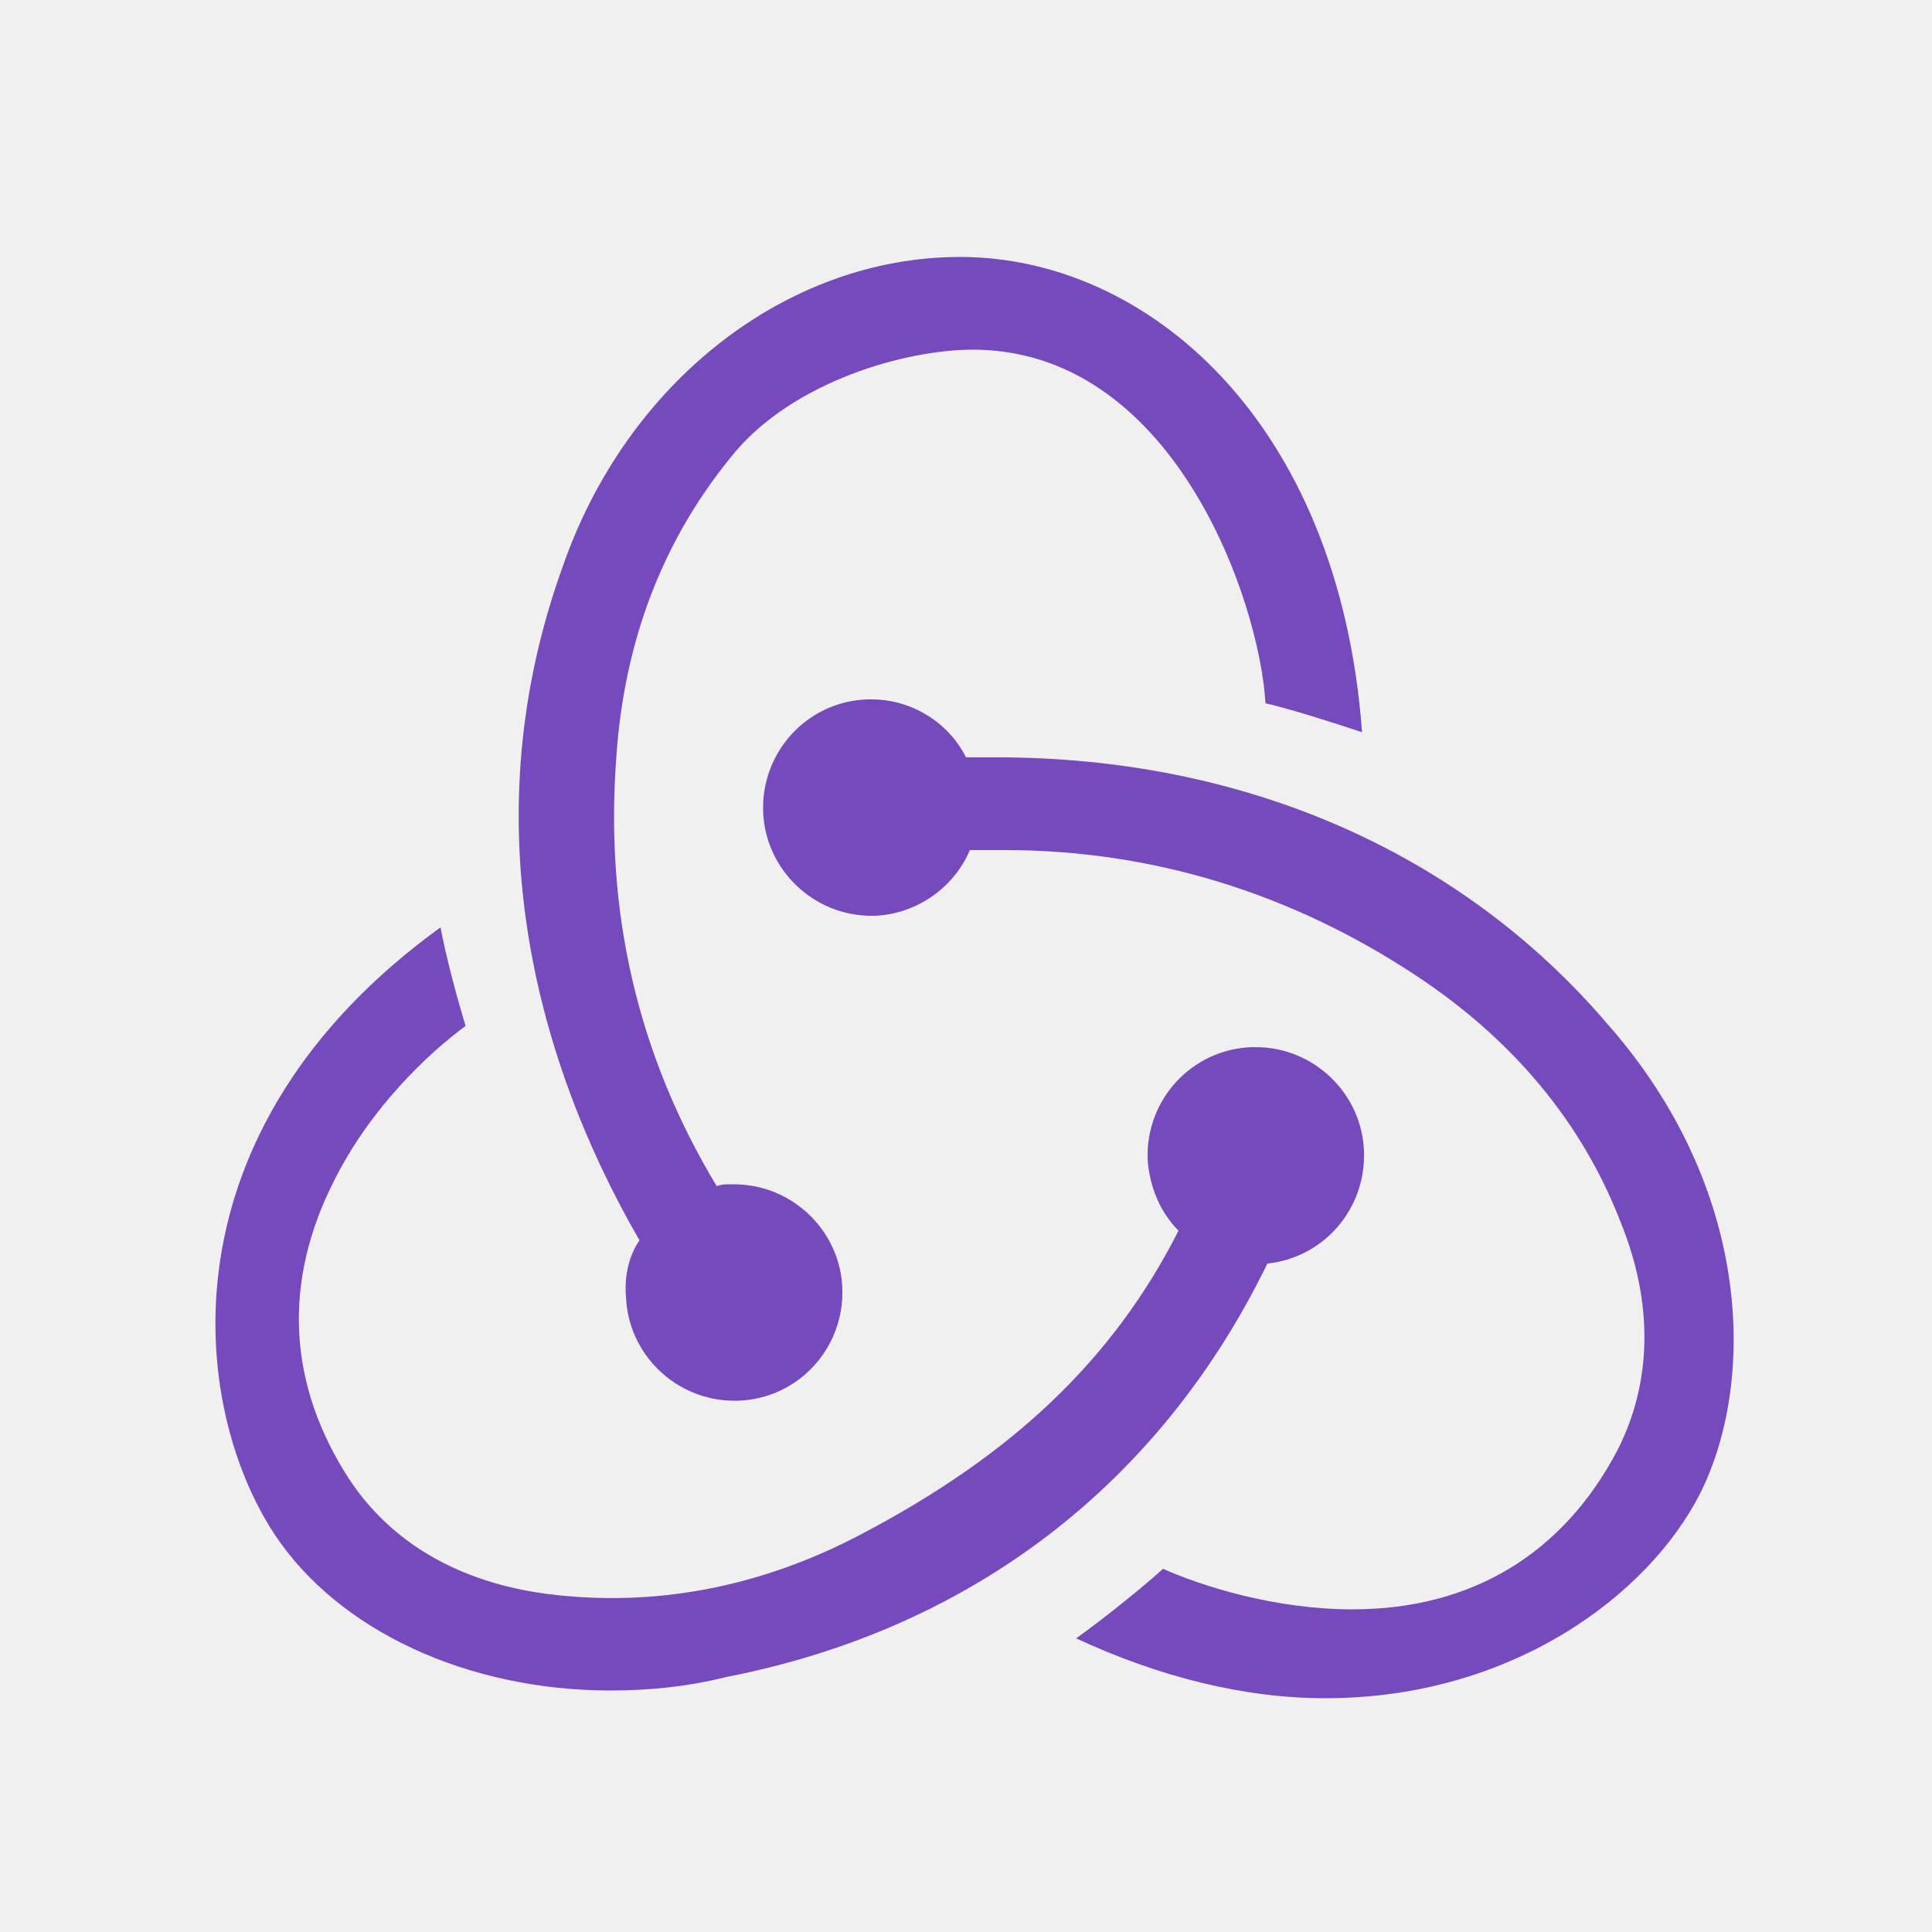
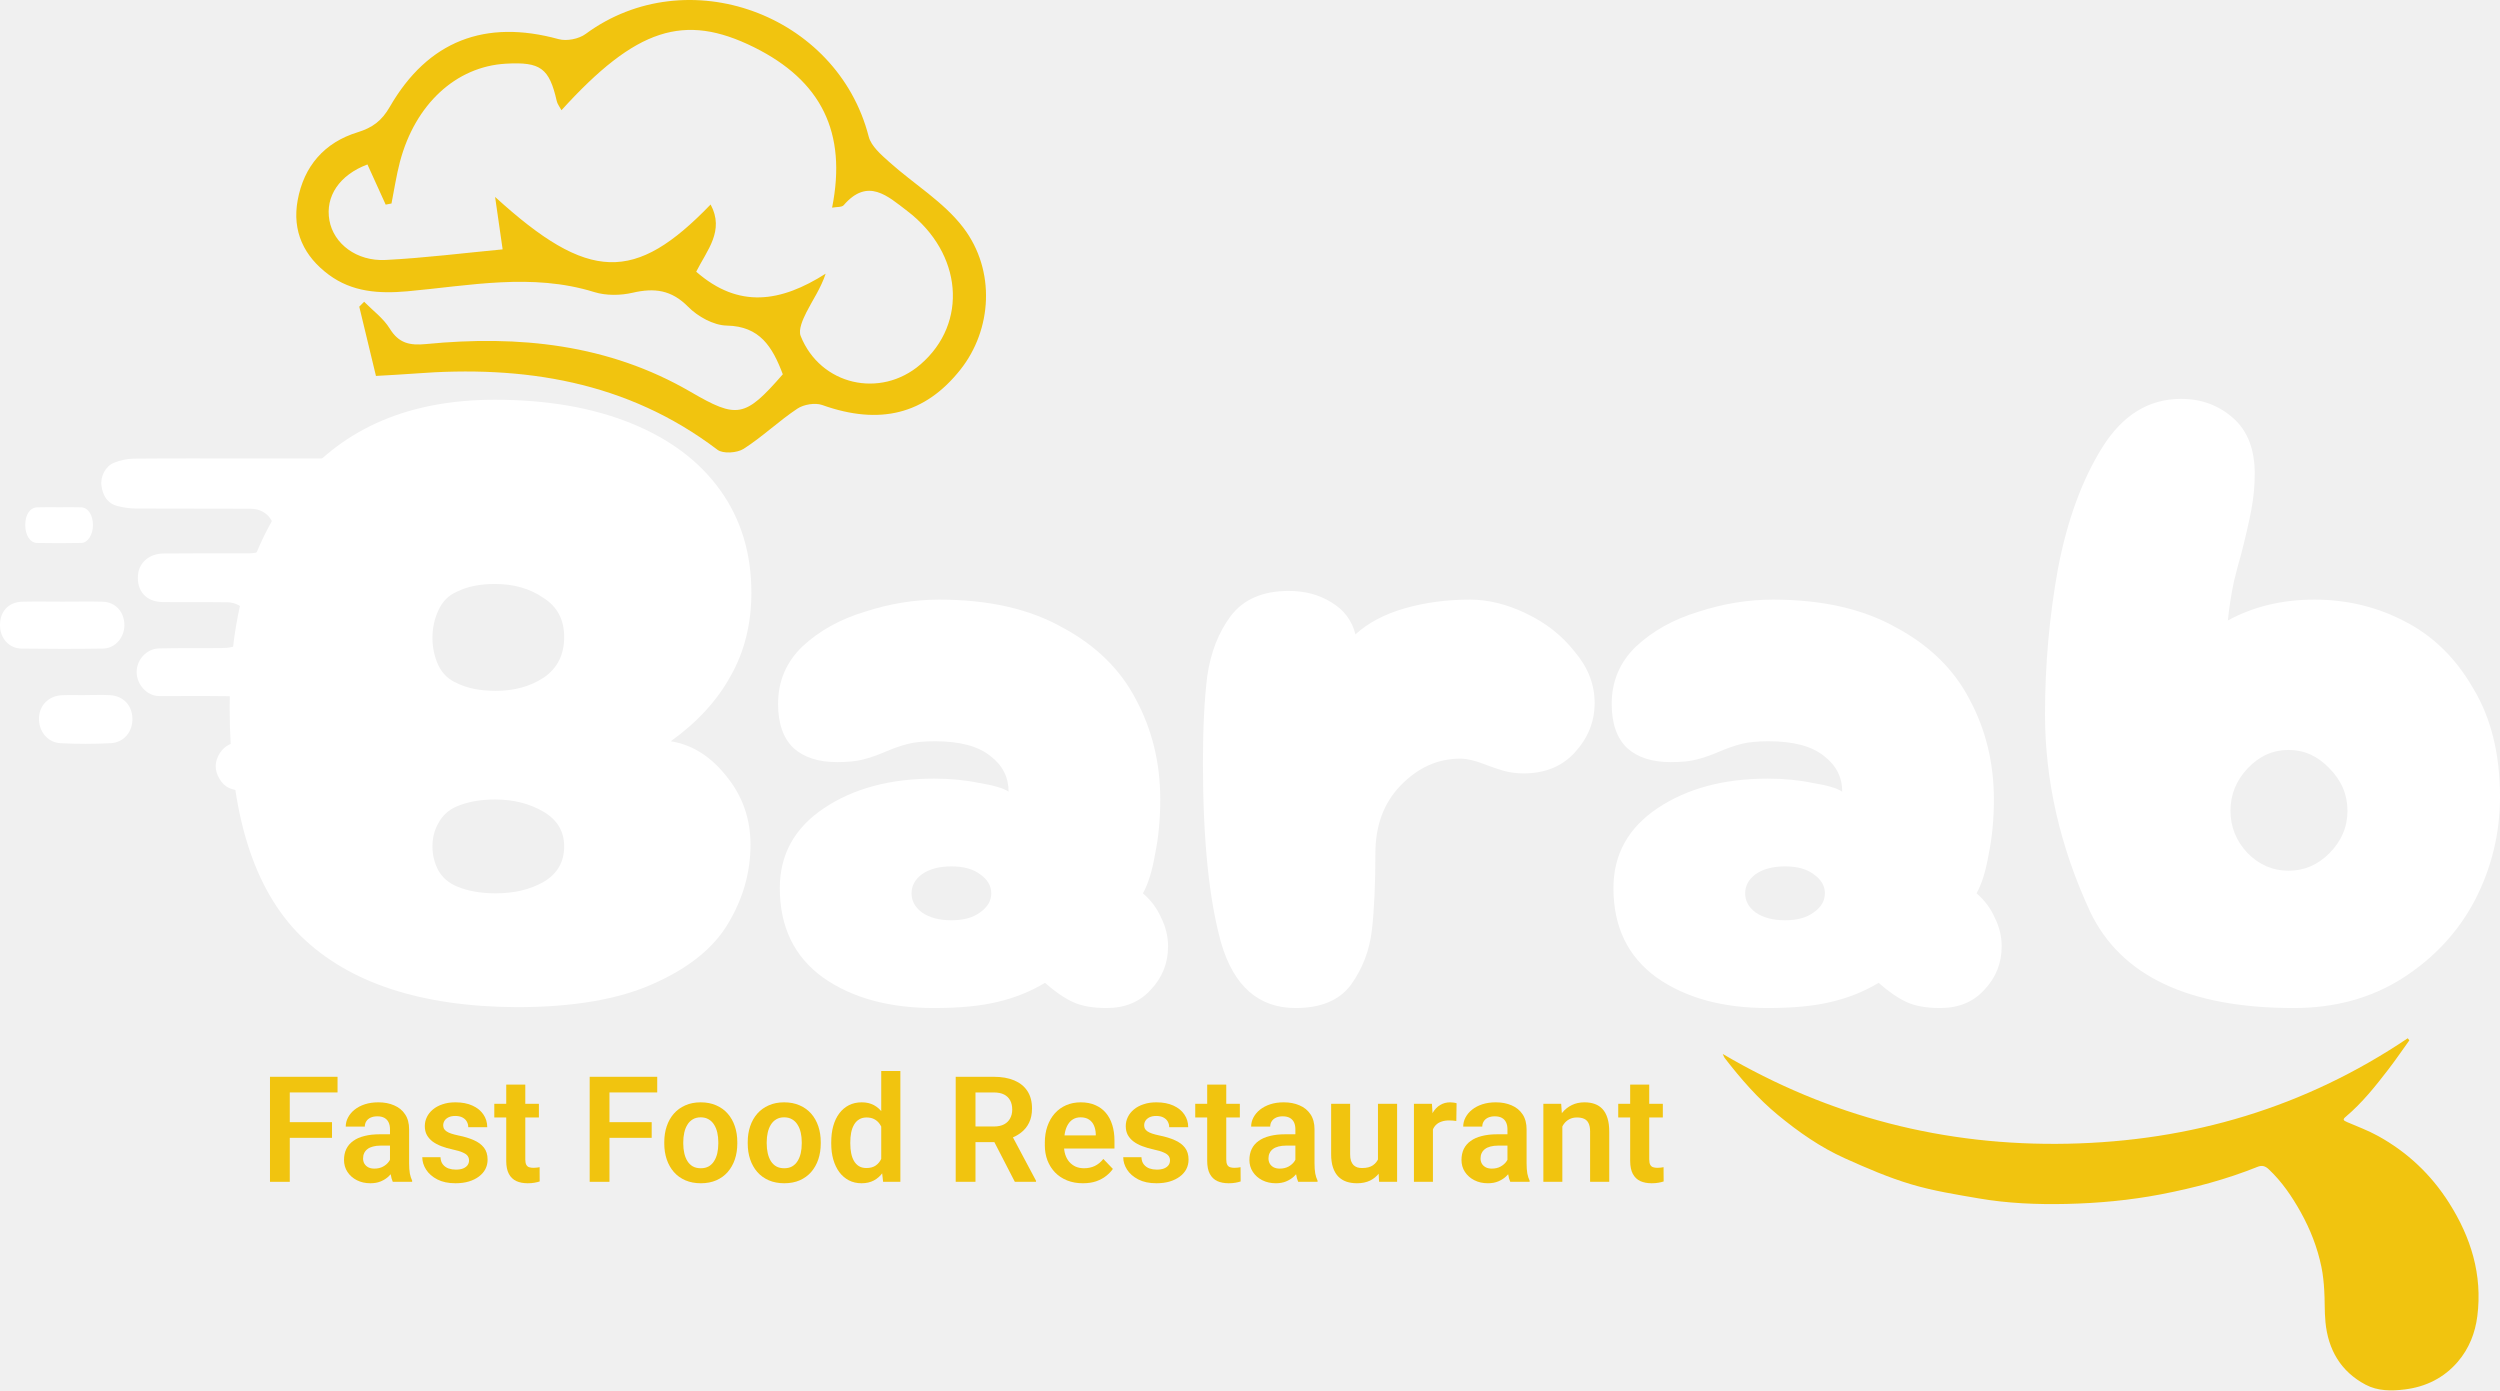
- <svg xmlns="http://www.w3.org/2000/svg" viewBox="0 0 100 100">
-   <g fill="#764ABC">
-     <path d="M65.6 65.4c2.9-.3 5.1-2.8 5-5.8-.1-3-2.6-5.4-5.6-5.4h-.2c-3.1.1-5.5 2.7-5.4 5.8.1 1.5.7 2.8 1.6 3.7-3.4 6.7-8.6 11.6-16.4 15.7-5.3 2.8-10.8 3.8-16.3 3.1-4.5-.6-8-2.6-10.2-5.9-3.2-4.9-3.5-10.2-.8-15.5 1.9-3.8 4.9-6.6 6.8-8-.4-1.3-1-3.5-1.3-5.1-14.5 10.5-13 24.7-8.6 31.4 3.3 5 10 8.1 17.4 8.1 2 0 4-.2 6-.7 12.8-2.5 22.5-10.1 28-21.4z" />
-     <path d="M83.2 53c-7.6-8.9-18.8-13.8-31.6-13.8H50c-.9-1.8-2.8-3-4.9-3h-.2c-3.1.1-5.5 2.7-5.4 5.8.1 3 2.6 5.4 5.6 5.4h.2c2.2-.1 4.1-1.5 4.9-3.4H52c7.6 0 14.8 2.2 21.3 6.5 5 3.3 8.6 7.6 10.6 12.8 1.7 4.2 1.6 8.3-.2 11.8-2.8 5.3-7.5 8.2-13.7 8.2-4 0-7.8-1.2-9.8-2.1-1.1 1-3.1 2.6-4.5 3.6 4.3 2 8.7 3.1 12.9 3.1 9.6 0 16.7-5.3 19.4-10.6 2.9-5.8 2.7-15.8-4.8-24.3z" />
-     <path d="M32.4 67.1c.1 3 2.6 5.4 5.6 5.4h.2c3.1-.1 5.5-2.7 5.4-5.8-.1-3-2.6-5.4-5.6-5.4h-.2c-.2 0-.5 0-.7.1-4.1-6.8-5.8-14.2-5.2-22.2.4-6 2.4-11.2 5.9-15.5 2.9-3.7 8.5-5.5 12.3-5.6 10.6-.2 15.1 13 15.4 18.3 1.3.3 3.5 1 5 1.5-1.2-16.2-11.2-24.6-20.8-24.6-9 0-17.3 6.5-20.6 16.1-4.6 12.8-1.6 25.1 4 34.8-.5.7-.8 1.8-.7 2.9z" />
-   </g>
+ <svg xmlns="http://www.w3.org/2000/svg" width="187" height="104" viewBox="0 0 187 104" fill="none">
+   <path d="M180.219 77.818C179.703 78.536 179.205 79.269 178.666 79.97C177.691 81.238 176.695 82.492 175.465 83.531C175.225 83.734 175.258 83.801 175.572 83.936C176.346 84.267 177.14 84.564 177.875 84.969C180.065 86.178 181.839 87.845 183.184 89.965C184.83 92.558 185.694 95.344 185.305 98.442C185.145 99.713 184.682 100.877 183.851 101.85C182.815 103.062 181.46 103.735 179.882 103.93C178.88 104.053 177.858 104.058 176.946 103.574C175.082 102.586 174.144 100.955 173.944 98.89C173.866 98.088 173.904 97.276 173.851 96.471C173.815 95.896 173.757 95.316 173.64 94.754C173.341 93.317 172.814 91.961 172.099 90.679C171.44 89.495 170.685 88.385 169.691 87.451C169.448 87.223 169.2 87.145 168.872 87.277C166.53 88.218 164.102 88.863 161.625 89.338C159.301 89.783 156.954 90 154.593 90.054C152.388 90.104 150.183 90.016 148.007 89.64C146.301 89.347 144.577 89.073 142.924 88.577C141.237 88.072 139.602 87.363 137.991 86.639C136.173 85.822 134.543 84.68 133.004 83.414C131.489 82.168 130.211 80.698 129.018 79.151C128.948 79.06 128.913 78.941 128.861 78.836C136.853 83.541 145.452 85.738 154.671 85.55C163.893 85.362 172.402 82.84 180.097 77.663C180.139 77.714 180.179 77.766 180.219 77.818Z" fill="#F1C40F" />
+   <path d="M58.554 27.996C57.777 25.941 56.838 24.4 54.364 24.354C53.377 24.335 52.197 23.68 51.475 22.949C50.221 21.677 48.944 21.521 47.319 21.897C46.409 22.107 45.334 22.122 44.45 21.847C39.786 20.399 35.134 21.369 30.483 21.788C28.365 21.979 26.349 21.853 24.592 20.548C22.736 19.17 21.843 17.304 22.264 14.985C22.729 12.424 24.275 10.655 26.738 9.898C27.875 9.548 28.556 9.034 29.155 7.995C32.009 3.047 36.292 1.417 41.788 2.929C42.39 3.095 43.299 2.913 43.806 2.54C51.378 -3.04 62.623 1.042 64.978 10.214C65.163 10.934 65.907 11.57 66.511 12.113C68.351 13.765 70.582 15.097 72.05 17.021C74.506 20.244 74.195 24.673 71.844 27.642C69.187 30.998 65.802 31.828 61.506 30.297C60.972 30.106 60.121 30.248 59.639 30.57C58.25 31.494 57.028 32.675 55.624 33.572C55.135 33.884 54.083 33.958 53.666 33.642C46.899 28.51 39.178 27.306 30.982 27.944C30.034 28.018 29.084 28.061 28.121 28.119C27.679 26.286 27.276 24.612 26.873 22.939C26.994 22.816 27.116 22.693 27.237 22.57C27.886 23.231 28.677 23.804 29.15 24.574C29.831 25.683 30.651 25.854 31.872 25.735C38.797 25.06 45.507 25.732 51.666 29.316C55.141 31.337 55.722 31.252 58.554 27.996ZM27.485 12.301C25.398 13.085 24.312 14.685 24.641 16.492C24.957 18.225 26.664 19.558 28.85 19.445C31.787 19.294 34.713 18.924 37.597 18.653C37.426 17.466 37.267 16.357 37.033 14.73C44.046 21.122 47.495 21.162 53.154 15.297C54.211 17.263 52.885 18.709 52.077 20.323C55.259 23.112 58.407 22.605 61.761 20.47C61.385 21.59 60.785 22.436 60.323 23.351C60.049 23.894 59.703 24.666 59.891 25.134C61.365 28.817 65.864 29.842 68.859 27.253C72.433 24.165 71.998 18.934 67.862 15.782C66.408 14.674 64.912 13.255 63.11 15.347C62.967 15.512 62.58 15.468 62.241 15.533C63.362 9.906 61.435 6.031 56.402 3.534C51.172 0.94 47.573 2.105 41.998 8.244C41.869 8 41.699 7.795 41.646 7.564C41.083 5.096 40.44 4.616 37.837 4.764C34.111 4.975 31.049 7.797 29.913 12.112C29.645 13.133 29.49 14.184 29.284 15.221C29.139 15.25 28.994 15.277 28.849 15.306C28.395 14.304 27.94 13.3 27.485 12.301Z" fill="#F1C40F" />
+   <path d="M21.675 80.544V88.4H20.195V80.544H21.675ZM24.834 83.938V85.109H21.288V83.938H24.834ZM25.248 80.544V81.715H21.288V80.544H25.248Z" fill="#F1C40F" />
+   <path d="M29.171 87.159V84.466C29.171 84.269 29.137 84.098 29.068 83.954C29 83.81 28.896 83.698 28.756 83.619C28.616 83.54 28.439 83.501 28.224 83.501C28.033 83.501 27.867 83.533 27.723 83.598C27.583 83.663 27.476 83.754 27.4 83.873C27.325 83.988 27.287 84.121 27.287 84.272H25.861C25.861 84.031 25.919 83.803 26.034 83.587C26.148 83.368 26.311 83.173 26.523 83.004C26.738 82.832 26.995 82.697 27.293 82.6C27.594 82.502 27.931 82.454 28.304 82.454C28.745 82.454 29.138 82.529 29.483 82.681C29.831 82.828 30.103 83.051 30.3 83.35C30.501 83.648 30.602 84.024 30.602 84.477V87.024C30.602 87.315 30.62 87.565 30.656 87.774C30.695 87.979 30.753 88.157 30.828 88.308V88.4H29.38C29.312 88.252 29.26 88.065 29.224 87.839C29.189 87.609 29.171 87.382 29.171 87.159ZM29.37 84.844L29.38 85.691H28.482C28.259 85.691 28.064 85.715 27.895 85.761C27.727 85.805 27.589 85.869 27.481 85.956C27.373 86.038 27.293 86.139 27.239 86.258C27.185 86.373 27.158 86.504 27.158 86.652C27.158 86.796 27.19 86.925 27.255 87.04C27.323 87.155 27.42 87.247 27.546 87.315C27.675 87.38 27.825 87.412 27.997 87.412C28.249 87.412 28.467 87.362 28.654 87.261C28.84 87.157 28.986 87.031 29.09 86.884C29.194 86.736 29.25 86.596 29.257 86.463L29.666 87.078C29.615 87.225 29.54 87.382 29.44 87.547C29.339 87.713 29.21 87.868 29.052 88.011C28.894 88.155 28.704 88.274 28.482 88.368C28.259 88.461 28.001 88.508 27.707 88.508C27.33 88.508 26.993 88.432 26.695 88.281C26.398 88.13 26.163 87.923 25.99 87.661C25.818 87.398 25.732 87.1 25.732 86.765C25.732 86.456 25.79 86.182 25.904 85.945C26.019 85.707 26.189 85.508 26.416 85.346C26.642 85.18 26.921 85.056 27.255 84.974C27.592 84.887 27.978 84.844 28.412 84.844H29.37Z" fill="#F1C40F" />
+   <path d="M35.084 86.803C35.084 86.68 35.052 86.571 34.987 86.474C34.923 86.376 34.801 86.288 34.621 86.209C34.446 86.126 34.187 86.049 33.847 85.977C33.545 85.912 33.267 85.832 33.013 85.734C32.758 85.637 32.539 85.52 32.356 85.384C32.173 85.243 32.03 85.08 31.926 84.893C31.825 84.702 31.775 84.483 31.775 84.234C31.775 83.993 31.827 83.767 31.931 83.555C32.035 83.339 32.186 83.15 32.383 82.988C32.58 82.823 32.821 82.693 33.104 82.6C33.387 82.502 33.707 82.454 34.062 82.454C34.557 82.454 34.982 82.535 35.337 82.697C35.696 82.859 35.97 83.082 36.16 83.366C36.35 83.646 36.446 83.963 36.446 84.315H35.025C35.025 84.161 34.989 84.02 34.917 83.895C34.849 83.769 34.743 83.668 34.6 83.592C34.456 83.513 34.275 83.474 34.056 83.474C33.859 83.474 33.692 83.506 33.556 83.571C33.423 83.636 33.323 83.72 33.255 83.824C33.187 83.929 33.152 84.044 33.152 84.17C33.152 84.263 33.17 84.348 33.206 84.423C33.246 84.495 33.309 84.562 33.395 84.623C33.481 84.684 33.597 84.74 33.744 84.79C33.895 84.841 34.08 84.889 34.299 84.936C34.733 85.022 35.111 85.137 35.434 85.281C35.76 85.421 36.015 85.609 36.198 85.842C36.381 86.076 36.472 86.375 36.472 86.738C36.472 86.997 36.417 87.234 36.306 87.45C36.194 87.662 36.033 87.848 35.821 88.006C35.61 88.164 35.357 88.288 35.063 88.378C34.769 88.465 34.437 88.508 34.067 88.508C33.533 88.508 33.081 88.412 32.711 88.222C32.342 88.028 32.062 87.783 31.872 87.488C31.682 87.189 31.587 86.88 31.587 86.56H32.948C32.959 86.787 33.02 86.968 33.131 87.105C33.242 87.242 33.382 87.341 33.551 87.402C33.723 87.459 33.904 87.488 34.094 87.488C34.309 87.488 34.49 87.459 34.638 87.402C34.785 87.341 34.896 87.26 34.971 87.159C35.047 87.055 35.084 86.936 35.084 86.803Z" fill="#F1C40F" />
+   <path d="M40.309 82.562V83.587H36.973V82.562H40.309ZM37.866 81.127H39.292V86.716C39.292 86.889 39.315 87.022 39.362 87.116C39.409 87.209 39.479 87.272 39.572 87.305C39.665 87.337 39.776 87.353 39.906 87.353C39.999 87.353 40.085 87.348 40.164 87.337C40.243 87.326 40.309 87.315 40.363 87.305L40.368 88.373C40.25 88.412 40.115 88.445 39.965 88.47C39.818 88.495 39.651 88.508 39.464 88.508C39.145 88.508 38.865 88.454 38.625 88.346C38.385 88.234 38.198 88.056 38.065 87.812C37.932 87.564 37.866 87.236 37.866 86.83V81.127Z" fill="#F1C40F" />
+   <path d="M45.588 80.544V88.4H44.108V80.544H45.588ZM48.746 83.938V85.109H45.2V83.938H48.746ZM49.161 80.544V81.715H45.2V80.544H49.161Z" fill="#F1C40F" />
+   <path d="M49.688 85.54V85.427C49.688 84.999 49.749 84.605 49.871 84.245C49.993 83.882 50.17 83.567 50.404 83.301C50.637 83.035 50.922 82.828 51.259 82.681C51.596 82.529 51.98 82.454 52.411 82.454C52.848 82.454 53.236 82.529 53.573 82.681C53.914 82.828 54.201 83.035 54.434 83.301C54.667 83.567 54.845 83.882 54.967 84.245C55.089 84.605 55.15 84.999 55.15 85.427V85.54C55.15 85.965 55.089 86.359 54.967 86.722C54.845 87.082 54.667 87.396 54.434 87.666C54.201 87.932 53.916 88.139 53.578 88.287C53.241 88.434 52.855 88.508 52.422 88.508C51.991 88.508 51.605 88.434 51.265 88.287C50.924 88.139 50.637 87.932 50.404 87.666C50.17 87.396 49.993 87.082 49.871 86.722C49.749 86.359 49.688 85.965 49.688 85.54ZM51.108 85.427V85.54C51.108 85.796 51.134 86.035 51.184 86.258C51.234 86.481 51.311 86.677 51.415 86.846C51.519 87.015 51.654 87.148 51.819 87.245C51.987 87.339 52.188 87.385 52.422 87.385C52.651 87.385 52.848 87.339 53.013 87.245C53.178 87.148 53.313 87.015 53.417 86.846C53.525 86.677 53.603 86.481 53.654 86.258C53.704 86.035 53.729 85.796 53.729 85.54V85.427C53.729 85.175 53.704 84.939 53.654 84.72C53.603 84.497 53.525 84.301 53.417 84.132C53.313 83.959 53.177 83.824 53.008 83.727C52.843 83.627 52.644 83.576 52.411 83.576C52.181 83.576 51.984 83.627 51.819 83.727C51.654 83.824 51.519 83.959 51.415 84.132C51.311 84.301 51.234 84.497 51.184 84.72C51.134 84.939 51.108 85.175 51.108 85.427Z" fill="#F1C40F" />
+   <path d="M55.93 85.54V85.427C55.93 84.999 55.991 84.605 56.113 84.245C56.235 83.882 56.412 83.567 56.645 83.301C56.879 83.035 57.164 82.828 57.501 82.681C57.838 82.529 58.222 82.454 58.653 82.454C59.09 82.454 59.478 82.529 59.815 82.681C60.156 82.828 60.443 83.035 60.676 83.301C60.909 83.567 61.087 83.882 61.209 84.245C61.331 84.605 61.392 84.999 61.392 85.427V85.54C61.392 85.965 61.331 86.359 61.209 86.722C61.087 87.082 60.909 87.396 60.676 87.666C60.443 87.932 60.157 88.139 59.82 88.287C59.483 88.434 59.097 88.508 58.663 88.508C58.233 88.508 57.847 88.434 57.506 88.287C57.166 88.139 56.879 87.932 56.645 87.666C56.412 87.396 56.235 87.082 56.113 86.722C55.991 86.359 55.93 85.965 55.93 85.54ZM57.35 85.427V85.54C57.35 85.796 57.376 86.035 57.426 86.258C57.476 86.481 57.553 86.677 57.657 86.846C57.761 87.015 57.896 87.148 58.061 87.245C58.229 87.339 58.43 87.385 58.663 87.385C58.893 87.385 59.09 87.339 59.255 87.245C59.42 87.148 59.555 87.015 59.659 86.846C59.766 86.677 59.845 86.481 59.896 86.258C59.946 86.035 59.971 85.796 59.971 85.54V85.427C59.971 85.175 59.946 84.939 59.896 84.72C59.845 84.497 59.766 84.301 59.659 84.132C59.555 83.959 59.419 83.824 59.25 83.727C59.085 83.627 58.886 83.576 58.653 83.576C58.423 83.576 58.226 83.627 58.061 83.727C57.896 83.824 57.761 83.959 57.657 84.132C57.553 84.301 57.476 84.497 57.426 84.72C57.376 84.939 57.35 85.175 57.35 85.427Z" fill="#F1C40F" />
+   <path d="M65.917 87.159V80.112H67.348V88.4H66.057L65.917 87.159ZM62.177 85.551V85.438C62.177 84.992 62.227 84.587 62.328 84.224C62.432 83.857 62.582 83.542 62.78 83.279C62.977 83.017 63.216 82.814 63.495 82.67C63.779 82.526 64.1 82.454 64.459 82.454C64.806 82.454 65.11 82.524 65.368 82.664C65.63 82.805 65.852 83.004 66.035 83.263C66.222 83.522 66.371 83.83 66.482 84.186C66.593 84.538 66.674 84.927 66.724 85.351V85.659C66.674 86.073 66.593 86.452 66.482 86.797C66.371 87.143 66.222 87.445 66.035 87.704C65.852 87.959 65.63 88.157 65.368 88.297C65.106 88.438 64.799 88.508 64.448 88.508C64.093 88.508 63.773 88.434 63.49 88.287C63.21 88.139 62.972 87.932 62.774 87.666C62.581 87.4 62.432 87.087 62.328 86.727C62.227 86.368 62.177 85.975 62.177 85.551ZM63.603 85.438V85.551C63.603 85.803 63.624 86.038 63.668 86.258C63.711 86.477 63.781 86.671 63.877 86.841C63.974 87.006 64.098 87.135 64.249 87.229C64.403 87.323 64.59 87.369 64.808 87.369C65.088 87.369 65.318 87.308 65.497 87.186C65.68 87.06 65.822 86.889 65.922 86.673C66.023 86.454 66.087 86.207 66.116 85.934V85.087C66.102 84.871 66.064 84.671 66.003 84.488C65.945 84.305 65.863 84.146 65.755 84.013C65.651 83.88 65.522 83.776 65.368 83.7C65.214 83.625 65.031 83.587 64.819 83.587C64.6 83.587 64.414 83.636 64.26 83.733C64.105 83.826 63.98 83.957 63.883 84.127C63.786 84.296 63.714 84.492 63.668 84.715C63.624 84.938 63.603 85.179 63.603 85.438Z" fill="#F1C40F" />
+   <path d="M71.486 80.544H74.333C74.928 80.544 75.439 80.634 75.866 80.814C76.293 80.994 76.621 81.26 76.851 81.612C77.08 81.965 77.195 82.398 77.195 82.913C77.195 83.319 77.124 83.672 76.98 83.97C76.837 84.269 76.634 84.519 76.372 84.72C76.114 84.921 75.809 85.08 75.457 85.195L74.994 85.432H72.481L72.471 84.261H74.349C74.654 84.261 74.906 84.207 75.107 84.1C75.308 83.992 75.459 83.842 75.559 83.652C75.663 83.461 75.715 83.243 75.715 82.999C75.715 82.736 75.665 82.51 75.565 82.319C75.464 82.125 75.312 81.976 75.107 81.871C74.903 81.767 74.645 81.715 74.333 81.715H72.966V88.4H71.486V80.544ZM75.909 88.4L74.096 84.882L75.662 84.877L77.496 88.324V88.4H75.909Z" fill="#F1C40F" />
+   <path d="M80.999 88.508C80.558 88.508 80.162 88.436 79.81 88.292C79.459 88.148 79.159 87.948 78.912 87.693C78.668 87.434 78.479 87.134 78.347 86.792C78.218 86.447 78.153 86.076 78.153 85.68V85.465C78.153 85.015 78.218 84.607 78.347 84.24C78.476 83.869 78.659 83.551 78.896 83.285C79.132 83.019 79.416 82.814 79.746 82.67C80.076 82.526 80.44 82.454 80.838 82.454C81.251 82.454 81.615 82.524 81.93 82.664C82.246 82.801 82.51 82.995 82.721 83.247C82.933 83.499 83.093 83.801 83.2 84.154C83.308 84.502 83.362 84.889 83.362 85.314V85.912H78.799V84.93H81.963V84.823C81.956 84.596 81.912 84.389 81.834 84.202C81.755 84.011 81.633 83.86 81.468 83.749C81.303 83.634 81.089 83.576 80.827 83.576C80.616 83.576 80.431 83.623 80.273 83.716C80.119 83.806 79.99 83.936 79.886 84.105C79.785 84.27 79.71 84.468 79.66 84.698C79.609 84.929 79.584 85.184 79.584 85.465V85.68C79.584 85.925 79.617 86.152 79.681 86.36C79.749 86.569 79.848 86.751 79.977 86.905C80.11 87.056 80.268 87.175 80.451 87.261C80.637 87.344 80.849 87.385 81.086 87.385C81.383 87.385 81.652 87.328 81.893 87.213C82.137 87.094 82.348 86.92 82.528 86.689L83.243 87.434C83.121 87.614 82.956 87.787 82.748 87.952C82.544 88.118 82.296 88.252 82.006 88.357C81.715 88.457 81.38 88.508 80.999 88.508Z" fill="#F1C40F" />
+   <path d="M87.516 86.803C87.516 86.68 87.484 86.571 87.419 86.474C87.354 86.376 87.232 86.288 87.053 86.209C86.877 86.126 86.619 86.049 86.278 85.977C85.977 85.912 85.699 85.832 85.444 85.734C85.189 85.637 84.971 85.52 84.788 85.384C84.605 85.243 84.461 85.08 84.357 84.893C84.257 84.702 84.207 84.483 84.207 84.234C84.207 83.993 84.258 83.767 84.363 83.555C84.467 83.339 84.617 83.15 84.815 82.988C85.012 82.823 85.252 82.693 85.536 82.6C85.819 82.502 86.138 82.454 86.493 82.454C86.989 82.454 87.414 82.535 87.769 82.697C88.127 82.859 88.402 83.082 88.592 83.366C88.782 83.646 88.877 83.963 88.877 84.315H87.457C87.457 84.161 87.421 84.02 87.349 83.895C87.281 83.769 87.175 83.668 87.031 83.592C86.888 83.513 86.707 83.474 86.488 83.474C86.291 83.474 86.124 83.506 85.988 83.571C85.855 83.636 85.754 83.72 85.686 83.824C85.618 83.929 85.584 84.044 85.584 84.17C85.584 84.263 85.602 84.348 85.638 84.423C85.677 84.495 85.74 84.562 85.826 84.623C85.912 84.684 86.029 84.74 86.176 84.79C86.327 84.841 86.511 84.889 86.73 84.936C87.164 85.022 87.543 85.137 87.865 85.281C88.192 85.421 88.447 85.609 88.63 85.842C88.813 86.076 88.904 86.375 88.904 86.738C88.904 86.997 88.849 87.234 88.737 87.45C88.626 87.662 88.465 87.848 88.253 88.006C88.041 88.164 87.788 88.288 87.494 88.378C87.2 88.465 86.868 88.508 86.499 88.508C85.964 88.508 85.512 88.412 85.143 88.222C84.773 88.028 84.493 87.783 84.303 87.488C84.113 87.189 84.018 86.88 84.018 86.56H85.38C85.39 86.787 85.451 86.968 85.562 87.105C85.674 87.242 85.814 87.341 85.982 87.402C86.154 87.459 86.336 87.488 86.526 87.488C86.741 87.488 86.922 87.459 87.069 87.402C87.216 87.341 87.328 87.26 87.403 87.159C87.478 87.055 87.516 86.936 87.516 86.803Z" fill="#F1C40F" />
+   <path d="M92.741 82.562V83.587H89.404V82.562H92.741ZM90.298 81.127H91.724V86.716C91.724 86.889 91.747 87.022 91.794 87.116C91.84 87.209 91.91 87.272 92.004 87.305C92.097 87.337 92.208 87.353 92.337 87.353C92.43 87.353 92.516 87.348 92.595 87.337C92.674 87.326 92.741 87.315 92.794 87.305L92.8 88.373C92.681 88.412 92.547 88.445 92.396 88.47C92.249 88.495 92.082 88.508 91.896 88.508C91.577 88.508 91.297 88.454 91.056 88.346C90.816 88.234 90.629 88.056 90.497 87.812C90.364 87.564 90.298 87.236 90.298 86.83V81.127Z" fill="#F1C40F" />
+   <path d="M96.895 87.159V84.466C96.895 84.269 96.861 84.098 96.793 83.954C96.724 83.81 96.62 83.698 96.48 83.619C96.341 83.54 96.163 83.501 95.948 83.501C95.758 83.501 95.591 83.533 95.447 83.598C95.307 83.663 95.2 83.754 95.124 83.873C95.049 83.988 95.011 84.121 95.011 84.272H93.585C93.585 84.031 93.643 83.803 93.758 83.587C93.872 83.368 94.036 83.173 94.247 83.004C94.463 82.832 94.719 82.697 95.017 82.6C95.318 82.502 95.655 82.454 96.028 82.454C96.47 82.454 96.862 82.529 97.207 82.681C97.555 82.828 97.827 83.051 98.025 83.35C98.226 83.648 98.326 84.024 98.326 84.477V87.024C98.326 87.315 98.344 87.565 98.38 87.774C98.419 87.979 98.477 88.157 98.552 88.308V88.4H97.105C97.036 88.252 96.984 88.065 96.948 87.839C96.913 87.609 96.895 87.382 96.895 87.159ZM97.094 84.844L97.105 85.691H96.206C95.984 85.691 95.788 85.715 95.619 85.761C95.451 85.805 95.313 85.869 95.205 85.956C95.097 86.038 95.017 86.139 94.963 86.258C94.909 86.373 94.882 86.504 94.882 86.652C94.882 86.796 94.915 86.925 94.979 87.04C95.047 87.155 95.144 87.247 95.27 87.315C95.399 87.38 95.549 87.412 95.722 87.412C95.973 87.412 96.192 87.362 96.378 87.261C96.565 87.157 96.71 87.031 96.814 86.884C96.918 86.736 96.974 86.596 96.981 86.463L97.39 87.078C97.34 87.225 97.264 87.382 97.164 87.547C97.063 87.713 96.934 87.868 96.776 88.011C96.618 88.155 96.428 88.274 96.206 88.368C95.984 88.461 95.725 88.508 95.431 88.508C95.054 88.508 94.717 88.432 94.419 88.281C94.122 88.13 93.887 87.923 93.715 87.661C93.542 87.398 93.456 87.1 93.456 86.765C93.456 86.456 93.514 86.182 93.629 85.945C93.743 85.707 93.914 85.508 94.14 85.346C94.366 85.18 94.645 85.056 94.979 84.974C95.316 84.887 95.702 84.844 96.136 84.844H97.094Z" fill="#F1C40F" />
+   <path d="M103.072 87.013V82.562H104.503V88.4H103.158L103.072 87.013ZM103.255 85.805L103.696 85.794C103.696 86.186 103.653 86.547 103.567 86.878C103.481 87.209 103.346 87.497 103.163 87.742C102.984 87.983 102.756 88.171 102.48 88.308C102.204 88.441 101.877 88.508 101.501 88.508C101.214 88.508 100.952 88.468 100.715 88.389C100.478 88.306 100.274 88.179 100.102 88.006C99.933 87.83 99.802 87.605 99.709 87.332C99.616 87.055 99.569 86.722 99.569 86.333V82.562H100.99V86.344C100.99 86.538 101.011 86.7 101.054 86.83C101.101 86.959 101.164 87.065 101.242 87.148C101.325 87.227 101.42 87.285 101.528 87.321C101.639 87.353 101.757 87.369 101.883 87.369C102.227 87.369 102.498 87.301 102.695 87.164C102.896 87.024 103.04 86.837 103.126 86.603C103.212 86.366 103.255 86.1 103.255 85.805Z" fill="#F1C40F" />
+   <path d="M107.183 83.754V88.4H105.762V82.562H107.108L107.183 83.754ZM108.953 82.524L108.932 83.851C108.853 83.837 108.763 83.826 108.663 83.819C108.566 83.812 108.474 83.808 108.388 83.808C108.17 83.808 107.978 83.839 107.813 83.9C107.648 83.957 107.509 84.042 107.398 84.154C107.291 84.265 107.208 84.402 107.151 84.564C107.093 84.722 107.061 84.902 107.054 85.103L106.747 85.065C106.747 84.695 106.785 84.351 106.86 84.035C106.936 83.718 107.045 83.441 107.188 83.204C107.332 82.966 107.511 82.783 107.726 82.654C107.945 82.52 108.196 82.454 108.48 82.454C108.559 82.454 108.643 82.461 108.733 82.475C108.826 82.486 108.9 82.502 108.953 82.524Z" fill="#F1C40F" />
+   <path d="M112.758 87.159V84.466C112.758 84.269 112.724 84.098 112.655 83.954C112.587 83.81 112.483 83.698 112.343 83.619C112.203 83.54 112.026 83.501 111.811 83.501C111.62 83.501 111.454 83.533 111.31 83.598C111.17 83.663 111.063 83.754 110.987 83.873C110.912 83.988 110.874 84.121 110.874 84.272H109.448C109.448 84.031 109.506 83.803 109.621 83.587C109.735 83.368 109.899 83.173 110.11 83.004C110.325 82.832 110.582 82.697 110.88 82.6C111.181 82.502 111.518 82.454 111.891 82.454C112.333 82.454 112.725 82.529 113.07 82.681C113.418 82.828 113.69 83.051 113.888 83.35C114.089 83.648 114.189 84.024 114.189 84.477V87.024C114.189 87.315 114.207 87.565 114.243 87.774C114.282 87.979 114.34 88.157 114.415 88.308V88.4H112.968C112.899 88.252 112.847 88.065 112.811 87.839C112.776 87.609 112.758 87.382 112.758 87.159ZM112.957 84.844L112.968 85.691H112.069C111.846 85.691 111.651 85.715 111.482 85.761C111.314 85.805 111.176 85.869 111.068 85.956C110.96 86.038 110.88 86.139 110.826 86.258C110.772 86.373 110.745 86.504 110.745 86.652C110.745 86.796 110.777 86.925 110.842 87.04C110.91 87.155 111.007 87.247 111.133 87.315C111.262 87.38 111.412 87.412 111.585 87.412C111.836 87.412 112.055 87.362 112.241 87.261C112.428 87.157 112.573 87.031 112.677 86.884C112.781 86.736 112.837 86.596 112.844 86.463L113.253 87.078C113.202 87.225 113.127 87.382 113.027 87.547C112.926 87.713 112.797 87.868 112.639 88.011C112.481 88.155 112.291 88.274 112.069 88.368C111.846 88.461 111.588 88.508 111.294 88.508C110.917 88.508 110.58 88.432 110.282 88.281C109.985 88.13 109.75 87.923 109.578 87.661C109.405 87.398 109.319 87.1 109.319 86.765C109.319 86.456 109.377 86.182 109.491 85.945C109.606 85.707 109.777 85.508 110.003 85.346C110.229 85.18 110.508 85.056 110.842 84.974C111.179 84.887 111.565 84.844 111.999 84.844H112.957Z" fill="#F1C40F" />
+   <path d="M116.863 83.808V88.4H115.443V82.562H116.777L116.863 83.808ZM116.637 85.27H116.218C116.221 84.846 116.279 84.461 116.39 84.116C116.501 83.77 116.657 83.474 116.858 83.225C117.062 82.977 117.305 82.787 117.584 82.654C117.864 82.52 118.176 82.454 118.521 82.454C118.8 82.454 119.053 82.493 119.279 82.573C119.505 82.652 119.699 82.778 119.86 82.95C120.025 83.123 120.151 83.35 120.237 83.63C120.327 83.907 120.372 84.249 120.372 84.655V88.4H118.94V84.644C118.94 84.378 118.901 84.168 118.822 84.013C118.747 83.859 118.635 83.749 118.488 83.684C118.345 83.619 118.167 83.587 117.956 83.587C117.737 83.587 117.545 83.632 117.38 83.722C117.218 83.808 117.082 83.929 116.971 84.083C116.863 84.238 116.781 84.416 116.723 84.618C116.666 84.819 116.637 85.037 116.637 85.27Z" fill="#F1C40F" />
+   <path d="M124.38 82.562V83.587H121.044V82.562H124.38ZM121.937 81.127H123.363V86.716C123.363 86.889 123.387 87.022 123.433 87.116C123.48 87.209 123.55 87.272 123.643 87.305C123.737 87.337 123.848 87.353 123.977 87.353C124.07 87.353 124.156 87.348 124.235 87.337C124.314 87.326 124.38 87.315 124.434 87.305L124.44 88.373C124.321 88.412 124.187 88.445 124.036 88.47C123.889 88.495 123.722 88.508 123.536 88.508C123.216 88.508 122.937 88.454 122.696 88.346C122.456 88.234 122.269 88.056 122.137 87.812C122.004 87.564 121.937 87.236 121.937 86.83V81.127Z" fill="#F1C40F" />
+   <path d="M24.35 59.138H18.306C17.629 59.138 16.985 59.05 16.554 58.462C16.128 57.88 15.984 57.239 16.321 56.551C16.649 55.88 17.2 55.554 17.93 55.485C18.288 55.451 18.667 55.449 18.992 55.32C19.647 55.06 20.077 54.288 20.014 53.63C19.95 52.948 19.386 52.254 18.605 52.167C17.555 52.05 16.489 52.073 15.429 52.061C14.246 52.048 13.063 52.079 11.88 52.064C10.992 52.053 10.226 51.207 10.221 50.276C10.216 49.358 10.958 48.525 11.889 48.502C13.412 48.465 14.936 48.49 16.459 48.477C16.771 48.475 17.092 48.463 17.392 48.386C18.325 48.147 18.825 47.464 18.742 46.596C18.66 45.745 17.93 45.065 17.01 45.051C15.391 45.027 13.771 45.056 12.15 45.033C10.932 45.015 10.219 44.203 10.321 43.009C10.401 42.078 11.164 41.412 12.232 41.402C14.359 41.383 16.487 41.386 18.615 41.39C19.292 41.391 19.86 41.172 20.224 40.59C20.949 39.436 20.161 38.061 18.755 38.053C15.903 38.036 13.049 38.056 10.196 38.038C9.72 38.036 9.231 37.97 8.77 37.847C8.027 37.65 7.688 37.059 7.591 36.349C7.492 35.637 7.89 34.87 8.529 34.613C8.987 34.428 9.504 34.312 9.997 34.307C12.875 34.28 15.752 34.294 18.629 34.294C21.507 34.292 24.384 34.288 24.353 34.294V59.138H24.35Z" fill="white" />
+   <path d="M4.706 45.003C5.698 45.003 6.69 44.983 7.68 45.008C8.645 45.033 9.304 45.772 9.304 46.77C9.304 47.69 8.609 48.5 7.712 48.513C5.681 48.543 3.649 48.543 1.618 48.514C0.653 48.5 -0.008 47.728 6.9663e-05 46.734C0.007 45.721 0.648 45.033 1.661 45.008C2.675 44.983 3.691 45.003 4.706 45.003Z" fill="white" />
+   <path d="M4.45 37.943C4.989 37.943 5.529 37.928 6.069 37.948C6.594 37.967 6.953 38.528 6.953 39.287C6.953 39.986 6.575 40.602 6.085 40.612C4.98 40.634 3.874 40.635 2.769 40.613C2.243 40.602 1.884 40.015 1.888 39.26C1.892 38.491 2.24 37.967 2.792 37.948C3.344 37.928 3.897 37.943 4.45 37.943Z" fill="white" />
+   <path d="M6.387 51.992C6.99 51.992 7.596 51.968 8.198 51.996C9.203 52.045 9.864 52.726 9.903 53.71C9.943 54.704 9.286 55.539 8.286 55.59C7.034 55.654 5.773 55.658 4.521 55.59C3.539 55.537 2.88 54.68 2.916 53.691C2.949 52.746 3.658 52.041 4.648 52.002C5.227 51.978 5.807 51.998 6.387 51.998C6.387 51.996 6.387 51.995 6.387 51.992Z" fill="white" />
+   <path d="M38.635 75.336C31.461 75.293 26.081 73.516 22.494 70.006C18.95 66.496 17.178 60.798 17.178 52.911C17.178 45.761 18.907 40.149 22.364 36.076C25.822 31.959 30.705 29.901 37.015 29.901C40.904 29.901 44.297 30.486 47.192 31.656C50.087 32.826 52.313 34.494 53.869 36.661C55.425 38.828 56.203 41.384 56.203 44.331C56.203 46.671 55.684 48.751 54.647 50.571C53.653 52.391 52.162 54.016 50.174 55.446C51.773 55.706 53.156 56.573 54.323 58.046C55.533 59.519 56.138 61.231 56.138 63.181C56.138 65.261 55.576 67.233 54.452 69.096C53.372 70.916 51.514 72.411 48.877 73.581C46.285 74.751 42.87 75.336 38.635 75.336ZM34.162 51.091C34.94 51.481 35.913 51.676 37.079 51.676C38.462 51.676 39.651 51.351 40.645 50.701C41.682 50.008 42.2 48.989 42.2 47.646C42.2 46.346 41.682 45.371 40.645 44.721C39.651 44.028 38.441 43.681 37.015 43.681C35.891 43.681 34.94 43.876 34.162 44.266C33.557 44.526 33.103 44.981 32.801 45.631C32.498 46.281 32.347 46.974 32.347 47.711C32.347 48.448 32.498 49.141 32.801 49.791C33.103 50.398 33.557 50.831 34.162 51.091ZM34.162 66.301C34.983 66.648 35.956 66.821 37.079 66.821C38.462 66.821 39.651 66.539 40.645 65.976C41.682 65.369 42.2 64.481 42.2 63.311C42.2 62.184 41.682 61.318 40.645 60.711C39.608 60.104 38.398 59.801 37.015 59.801C35.934 59.801 34.983 59.974 34.162 60.321C33.557 60.581 33.103 60.993 32.801 61.556C32.498 62.076 32.347 62.661 32.347 63.311C32.347 63.961 32.498 64.568 32.801 65.131C33.103 65.651 33.557 66.041 34.162 66.301Z" fill="white" />
+   <path d="M69.868 75.401C66.497 75.401 63.732 74.643 61.571 73.126C59.41 71.566 58.33 69.334 58.33 66.431C58.33 63.918 59.432 61.924 61.636 60.451C63.84 58.978 66.584 58.241 69.868 58.241C71.078 58.241 72.202 58.349 73.239 58.566C74.32 58.739 75.054 58.956 75.443 59.216C75.443 58.133 74.989 57.244 74.082 56.551C73.174 55.814 71.791 55.446 69.933 55.446C69.112 55.446 68.442 55.511 67.924 55.641C67.405 55.771 66.843 55.966 66.238 56.226C65.633 56.486 65.071 56.681 64.553 56.811C64.077 56.941 63.429 57.006 62.608 57.006C61.225 57.006 60.145 56.659 59.367 55.966C58.589 55.229 58.2 54.124 58.2 52.651C58.2 50.961 58.805 49.531 60.015 48.361C61.268 47.191 62.824 46.324 64.682 45.761C66.541 45.154 68.399 44.851 70.257 44.851C73.931 44.851 76.999 45.544 79.462 46.931C81.969 48.274 83.805 50.073 84.972 52.326C86.182 54.579 86.787 57.071 86.787 59.801C86.787 61.274 86.658 62.639 86.398 63.896C86.182 65.153 85.88 66.128 85.491 66.821C86.096 67.341 86.55 67.948 86.852 68.641C87.198 69.334 87.371 70.049 87.371 70.786C87.371 72.043 86.939 73.126 86.074 74.036C85.253 74.946 84.151 75.401 82.768 75.401C81.731 75.401 80.888 75.249 80.24 74.946C79.592 74.643 78.9 74.166 78.166 73.516C77.085 74.166 75.897 74.643 74.6 74.946C73.347 75.249 71.77 75.401 69.868 75.401ZM71.165 68.836C72.072 68.836 72.785 68.641 73.304 68.251C73.866 67.861 74.147 67.384 74.147 66.821C74.147 66.258 73.866 65.781 73.304 65.391C72.785 65.001 72.072 64.806 71.165 64.806C70.257 64.806 69.523 65.001 68.961 65.391C68.442 65.781 68.183 66.258 68.183 66.821C68.183 67.384 68.442 67.861 68.961 68.251C69.523 68.641 70.257 68.836 71.165 68.836Z" fill="white" />
+   <path d="M96.915 75.401C94.149 75.401 92.291 73.776 91.34 70.526C90.433 67.276 89.979 62.791 89.979 57.071C89.979 54.471 90.087 52.304 90.303 50.571C90.562 48.794 91.146 47.299 92.053 46.086C93.004 44.829 94.452 44.201 96.397 44.201C97.607 44.201 98.665 44.483 99.573 45.046C100.524 45.609 101.129 46.411 101.388 47.451C102.339 46.584 103.57 45.934 105.083 45.501C106.596 45.068 108.216 44.851 109.945 44.851C111.328 44.851 112.732 45.198 114.158 45.891C115.628 46.584 116.838 47.538 117.789 48.751C118.783 49.921 119.28 51.199 119.28 52.586C119.28 53.973 118.783 55.208 117.789 56.291C116.838 57.331 115.563 57.851 113.964 57.851C113.445 57.851 112.948 57.786 112.473 57.656C112.041 57.526 111.652 57.396 111.306 57.266C110.442 56.919 109.75 56.746 109.232 56.746C107.546 56.746 106.055 57.418 104.759 58.761C103.506 60.061 102.879 61.751 102.879 63.831C102.879 66.128 102.793 68.034 102.62 69.551C102.447 71.068 101.928 72.433 101.064 73.646C100.2 74.816 98.817 75.401 96.915 75.401Z" fill="white" />
+   <path d="M132.224 75.401C128.853 75.401 126.087 74.643 123.926 73.126C121.765 71.566 120.685 69.334 120.685 66.431C120.685 63.918 121.787 61.924 123.991 60.451C126.195 58.978 128.939 58.241 132.224 58.241C133.434 58.241 134.557 58.349 135.594 58.566C136.675 58.739 137.41 58.956 137.798 59.216C137.798 58.133 137.345 57.244 136.437 56.551C135.53 55.814 134.147 55.446 132.288 55.446C131.467 55.446 130.797 55.511 130.279 55.641C129.76 55.771 129.198 55.966 128.593 56.226C127.988 56.486 127.427 56.681 126.908 56.811C126.433 56.941 125.784 57.006 124.963 57.006C123.58 57.006 122.5 56.659 121.722 55.966C120.944 55.229 120.555 54.124 120.555 52.651C120.555 50.961 121.16 49.531 122.37 48.361C123.624 47.191 125.179 46.324 127.038 45.761C128.896 45.154 130.754 44.851 132.613 44.851C136.286 44.851 139.354 45.544 141.818 46.931C144.324 48.274 146.161 50.073 147.328 52.326C148.538 54.579 149.143 57.071 149.143 59.801C149.143 61.274 149.013 62.639 148.754 63.896C148.538 65.153 148.235 66.128 147.846 66.821C148.451 67.341 148.905 67.948 149.208 68.641C149.553 69.334 149.726 70.049 149.726 70.786C149.726 72.043 149.294 73.126 148.43 74.036C147.609 74.946 146.507 75.401 145.124 75.401C144.086 75.401 143.244 75.249 142.595 74.946C141.947 74.643 141.256 74.166 140.521 73.516C139.441 74.166 138.252 74.643 136.956 74.946C135.702 75.249 134.125 75.401 132.224 75.401ZM133.52 68.836C134.428 68.836 135.141 68.641 135.659 68.251C136.221 67.861 136.502 67.384 136.502 66.821C136.502 66.258 136.221 65.781 135.659 65.391C135.141 65.001 134.428 64.806 133.52 64.806C132.613 64.806 131.878 65.001 131.316 65.391C130.797 65.781 130.538 66.258 130.538 66.821C130.538 67.384 130.797 67.861 131.316 68.251C131.878 68.641 132.613 68.836 133.52 68.836Z" fill="white" />
+   <path d="M171.572 75.401C163.707 75.401 158.629 72.996 156.338 68.186C154.091 63.333 152.967 58.414 152.967 53.431C152.967 49.748 153.291 46.108 153.94 42.511C154.631 38.914 155.733 35.903 157.246 33.476C158.758 31.049 160.725 29.836 163.145 29.836C164.657 29.836 165.954 30.313 167.034 31.266C168.115 32.219 168.655 33.606 168.655 35.426C168.655 36.336 168.568 37.246 168.395 38.156C168.223 39.066 167.963 40.193 167.618 41.536C167.531 41.796 167.358 42.446 167.099 43.486C166.883 44.526 166.732 45.501 166.645 46.411C168.547 45.371 170.708 44.851 173.128 44.851C175.548 44.851 177.795 45.393 179.869 46.476C181.987 47.559 183.694 49.228 184.99 51.481C186.33 53.691 187 56.399 187 59.606C187 62.336 186.373 64.914 185.12 67.341C183.867 69.724 182.052 71.674 179.675 73.191C177.341 74.664 174.64 75.401 171.572 75.401ZM171.183 65.131C172.35 65.131 173.365 64.698 174.23 63.831C175.137 62.921 175.591 61.859 175.591 60.646C175.591 59.433 175.137 58.371 174.23 57.461C173.365 56.551 172.35 56.096 171.183 56.096C170.016 56.096 169 56.551 168.136 57.461C167.272 58.371 166.84 59.433 166.84 60.646C166.84 61.859 167.272 62.921 168.136 63.831C169 64.698 170.016 65.131 171.183 65.131Z" fill="white" />
</svg>
